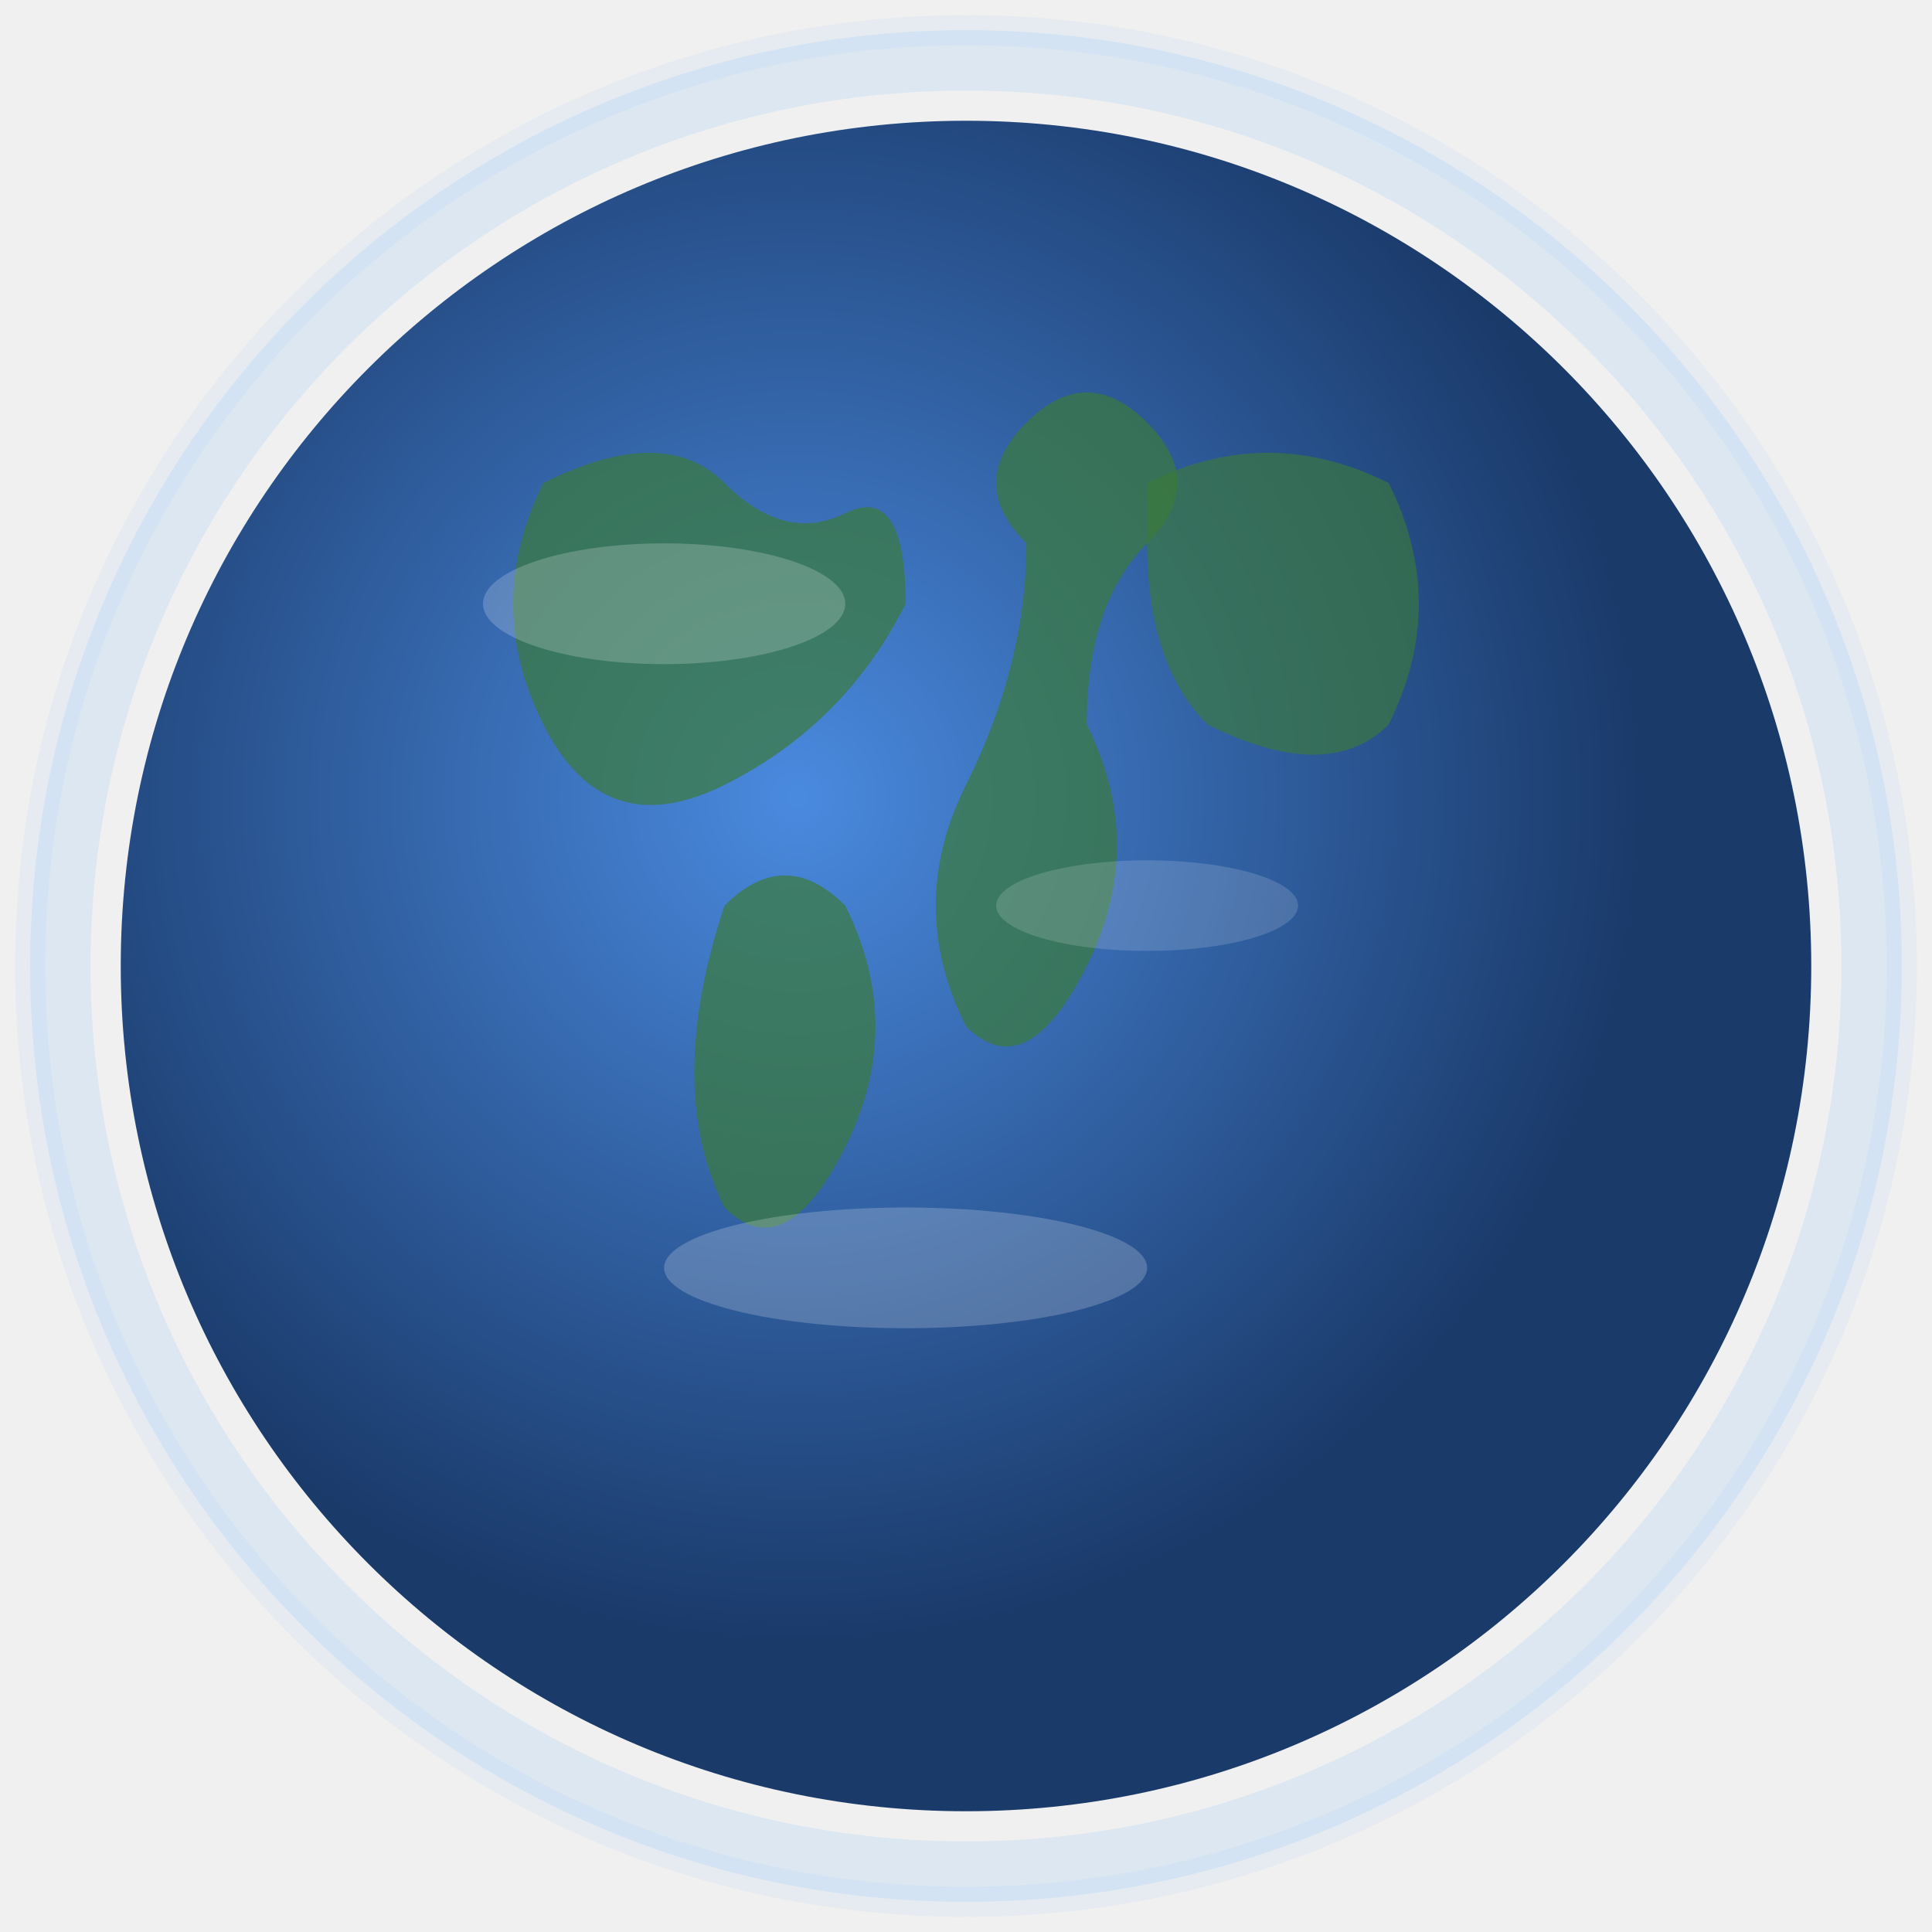
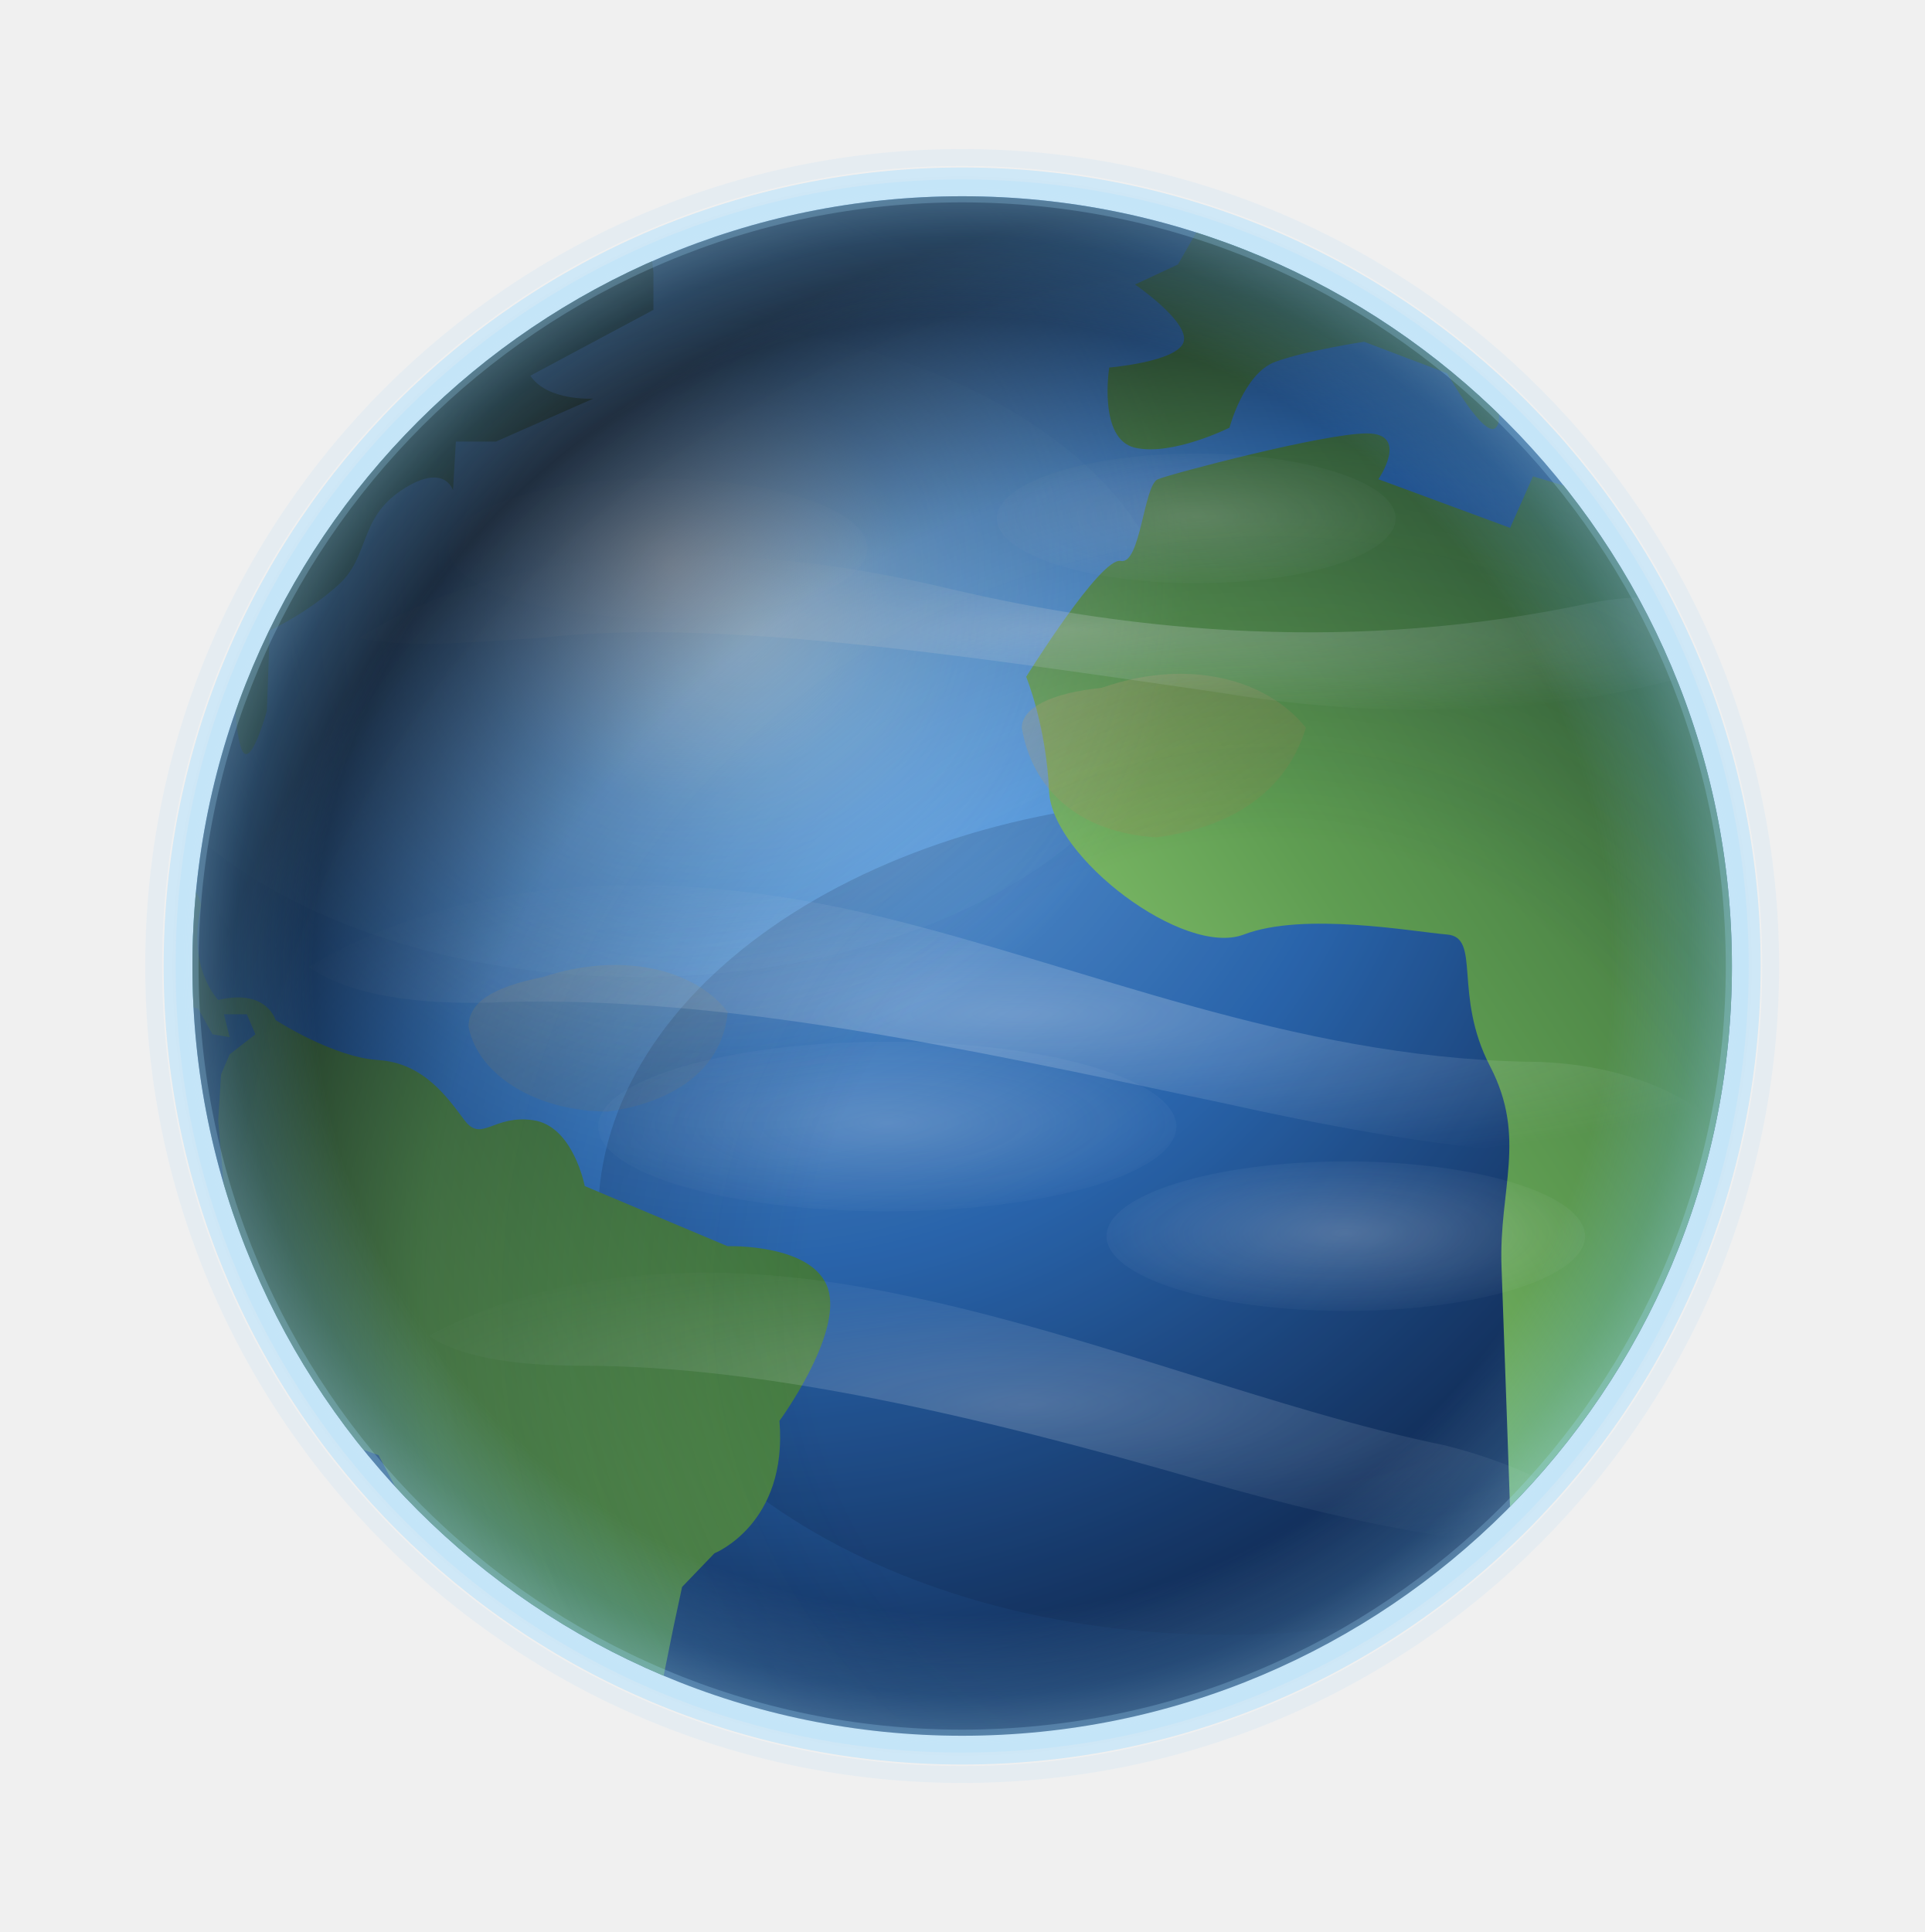
- <svg xmlns="http://www.w3.org/2000/svg" viewBox="0 0 64 64" width="64" height="64">
+ <svg xmlns="http://www.w3.org/2000/svg" viewBox="0 0 386.07 387.6" width="386.07" height="387.6">
  <defs>
-     <radialGradient id="earthGrad" cx="40%" cy="40%">
-       <stop offset="0%" stop-color="#4a8adf" />
-       <stop offset="100%" stop-color="#1a3a6a" />
+     <radialGradient id="earth-ocean" cx="36%" cy="28%" r="76%">
+       <stop offset="0%" stop-color="#9bd4ff" />
+       <stop offset="18%" stop-color="#68acef" />
+       <stop offset="55%" stop-color="#2f73c2" />
+       <stop offset="100%" stop-color="#0d244a" />
    </radialGradient>
-     <radialGradient id="atmoGrad" cx="50%" cy="50%">
-       <stop offset="85%" stop-color="transparent" />
-       <stop offset="100%" stop-color="#6ab4ff" stop-opacity="0.2" />
+     <radialGradient id="earth-specular" cx="31%" cy="24%" r="34%">
+       <stop offset="0%" stop-color="#ffffff" stop-opacity="0.62" />
+       <stop offset="44%" stop-color="#d6eeff" stop-opacity="0.18" />
+       <stop offset="100%" stop-color="#d6eeff" stop-opacity="0" />
    </radialGradient>
+     <radialGradient id="earth-shadow" cx="70%" cy="72%" r="72%">
+       <stop offset="42%" stop-color="#07152f" stop-opacity="0" />
+       <stop offset="76%" stop-color="#061224" stop-opacity="0.3" />
+       <stop offset="100%" stop-color="#01050d" stop-opacity="0.78" />
+     </radialGradient>
+     <linearGradient id="earth-land" x1="20%" y1="16%" x2="82%" y2="86%">
+       <stop offset="0%" stop-color="#86c36d" />
+       <stop offset="32%" stop-color="#5f9d52" />
+       <stop offset="72%" stop-color="#3f733e" />
+       <stop offset="100%" stop-color="#294d2c" />
+     </linearGradient>
+     <linearGradient id="earth-desert" x1="0%" y1="0%" x2="100%" y2="100%">
+       <stop offset="0%" stop-color="#cab57d" stop-opacity="0.88" />
+       <stop offset="100%" stop-color="#8e7342" stop-opacity="0.34" />
+     </linearGradient>
+     <radialGradient id="earth-cloud" cx="50%" cy="48%" r="60%">
+       <stop offset="0%" stop-color="#ffffff" stop-opacity="0.94" />
+       <stop offset="52%" stop-color="#eef7ff" stop-opacity="0.46" />
+       <stop offset="100%" stop-color="#eef7ff" stop-opacity="0" />
+     </radialGradient>
+     <radialGradient id="earth-atmo" cx="50%" cy="50%" r="50%">
+       <stop offset="82%" stop-color="#8bd0ff" stop-opacity="0" />
+       <stop offset="92%" stop-color="#7cc8ff" stop-opacity="0.2" />
+       <stop offset="100%" stop-color="#a4ddff" stop-opacity="0.44" />
+     </radialGradient>
+     <clipPath id="earth-disc">
+       <circle cx="193.035" cy="193.8" r="154.43" />
+     </clipPath>
  </defs>
-   <circle cx="32" cy="32" r="28" fill="url(#earthGrad)" />
-   <path d="M18,16 Q22,14 24,16 Q26,18 28,17 Q30,16 30,20 Q28,24 24,26 Q20,28 18,24 Q16,20 18,16Z" fill="#3a7a3a" opacity="0.7" />
-   <path d="M24,30 Q26,28 28,30 Q30,34 28,38 Q26,42 24,40 Q22,36 24,30Z" fill="#3a7a3a" opacity="0.7" />
-   <path d="M34,14 Q36,12 38,14 Q40,16 38,18 Q36,20 36,24 Q38,28 36,32 Q34,36 32,34 Q30,30 32,26 Q34,22 34,18 Q32,16 34,14Z" fill="#3a7a3a" opacity="0.7" />
-   <path d="M38,16 Q42,14 46,16 Q48,20 46,24 Q44,26 40,24 Q38,22 38,18Z" fill="#3a7a3a" opacity="0.65" />
-   <ellipse cx="22" cy="20" rx="6" ry="2" fill="white" opacity="0.2">
-     <animate attributeName="cx" values="22;26;22" dur="20s" repeatCount="indefinite" />
-   </ellipse>
-   <ellipse cx="38" cy="30" rx="5" ry="1.5" fill="white" opacity="0.15">
-     <animate attributeName="cx" values="38;34;38" dur="25s" repeatCount="indefinite" />
-   </ellipse>
-   <ellipse cx="30" cy="42" rx="8" ry="2" fill="white" opacity="0.2">
-     <animate attributeName="cx" values="30;36;30" dur="30s" repeatCount="indefinite" />
-   </ellipse>
-   <circle cx="32" cy="32" r="30" fill="none" stroke="#6ab4ff" stroke-width="2" opacity="0.15" />
-   <circle cx="32" cy="32" r="31" fill="none" stroke="#6ab4ff" stroke-width="1" opacity="0.08" />
+   <circle cx="193.035" cy="193.8" r="154.43" fill="url(#earth-ocean)" />
+   <g clip-path="url(#earth-disc)">
+     <ellipse cx="128" cy="130" rx="108" ry="66" fill="#7dc4f6" opacity="0.1" />
+     <ellipse cx="246" cy="244" rx="126" ry="84" fill="#0a1d3f" opacity="0.18" />
+     <g transform="translate(-452.68 -541.42)">
+       <g transform="matrix(1.25 0 0 -1.25 145.71 1110.2)">
+         <g transform="translate(487.95 212.66)">
+           <path d="m0 0s-0.919 26.656-1.379 39.064c-0.46 12.409 4.136 20.682-1.839 32.171-5.974 11.49-1.379 20.682-6.893 21.141-5.515 0.459-22.979 3.677-32.63 0-9.652-3.677-30.793 12.409-31.252 22.979s-3.676 18.383-3.676 18.383 11.949 19.262 15.166 18.593 3.677 12.199 5.975 13.118c2.298 0.92 26.655 7.354 33.549 7.354 6.893 0 1.838-7.354 1.838-7.354l21.141-7.81 3.677 8.273 18.383-5.515s-0.459 11.03-4.596 12.409c-4.137 1.378-21.601 9.651-21.601 9.651s3.678-6.894 1.839-8.732c-1.839-1.839-7.813 8.732-7.813 8.732l-13.327 5.055s-9.192-1.379-14.248-3.217c-5.055-1.838-7.353-10.57-7.353-10.57s-9.191-4.596-15.166-3.217c-5.975 1.378-4.137 12.868-4.137 12.868s11.03 0.919 11.949 4.136-7.812 9.192-7.812 9.192l6.893 3.217 6.434 11.232 10.111-1.122 3.217 11.95-0.807 11.806s67.293-31.638 88.51-83.995l-10.953 6.928 4.596-10.111 1.838 1.379 5.515-10.11v-8.273l-2.757-12.71s-17.515 29.546-25.737 37.068c0 0 11.957-27.574 26.197-41.822l4.595 4.754v-15.324-6.894l-4.136-9.652-5.055-15.166-0.92-11.949v-14.247l-6.894-6.893-6.893-5.056v-5.975l-6.894-9.203-9.651-10.11-9.651-6.435h-7.353z" fill="url(#earth-land)" />
+         </g>
+         <g transform="translate(355.05 160.34)">
+           <path d="m0 0-9.191 11.949 1.379 6.435h5.974l-1.274 6.589 1.734 8.577 1.378 6.433 5.199 5.407s11.807 4.705 10.428 21.25c0 0 10.109 13.788 7.812 21.14-2.298 7.353-16.145 6.894-16.145 6.894l-22.919 9.651s-1.838 9.652-8.272 10.571c-6.435 0.918-8.273-3.677-11.031 0-2.758 3.676-6.576 9.194-13.858 9.652s-16.474 6.432-16.474 6.432-1.379 5.055-9.191 3.217c0 0-5.056 5.056-2.758 15.167 0 0-0.459 5.515-7.354 3.217 0 0-5.514 5.975-7.353 5.975-1.838 0-4.596 17.464 3.678 25.277 0 0 7.812 9.191 16.545 3.676 0 0-0.461-8.732 0.918-12.868s4.136 5.975 4.136 5.975l0.46 12.868s5.975 2.758 11.031 7.353c5.054 4.596 3.216 10.571 10.11 15.166 6.893 4.596 8.272 0 8.272 0l0.459 7.813h6.435l15.626 6.894s-7.354-0.46-10.111 3.677l19.761 10.57v5.974l-1.355 12.409-4.619-5.515-0.918 5.515-8.733 1.121h-3.216l-7.354-3.419-0.46-4.596-8.272-3.676-4.137 4.136 3.218 4.136 3.216 3.419 8.566 11.597s-56.809-31.864-73.36-88.241c0 0-0.925-17.772-1.384-24.206-0.46-6.434 5.054-12.408 5.054-12.408h5.056l1.838-4.596 4.136-1.379 2.299-1.379 1.378-3.583 1.838-6.528 4.137-0.92 2.297-4.135 2.758-0.46-0.919 3.676h3.677l1.378-3.216-4.136-3.217-1.379-3.218-0.459-7.352 0.459-5.516 0.46-5.055-4.136-2.298 0.918-5.055 0.461-3.217v-5.056l-2.299-0.919 16.545-22.519 5.056-1.839 3.216-0.459 5.056-1.839 4.137-7.812s13.327-29.415 15.166-33.55c1.838-4.133 21.141-21.138 29.412-19.759" fill="url(#earth-land)" />
+         </g>
+       </g>
+     </g>
+     <path d="M221 138          C238 132, 254 136, 262 146          C258 159, 247 166, 232 168          C216 167, 207 158, 205 146          C205 142, 211 139, 221 138Z" fill="url(#earth-desert)" opacity="0.42" />
+     <path d="M109 196          C124 191, 139 194, 146 203          C145 214, 136 221, 122 223          C108 223, 96 216, 94 206          C94 201, 99 198, 109 196Z" fill="url(#earth-desert)" opacity="0.28" />
+     <g opacity="0.92">
+       <path d="M72 128            C104 108, 148 108, 190 118            C228 127, 272 131, 319 121            C334 118, 346 121, 354 130            C327 142, 287 146, 245 139            C190 131, 143 124, 108 128            C93 129, 81 130, 72 128Z" fill="url(#earth-cloud)" opacity="0.34" />
+       <path d="M62 194            C92 176, 132 173, 177 184            C218 194, 259 212, 306 213            C324 213, 339 219, 347 228            C322 235, 289 231, 244 221            C192 210, 146 200, 102 201            C82 202, 69 199, 62 194Z" fill="url(#earth-cloud)" opacity="0.3" />
+       <path d="M86 268            C112 254, 145 252, 182 260            C220 268, 256 283, 290 290            C306 294, 319 301, 326 310            C304 312, 276 307, 241 297            C196 284, 153 274, 117 274            C102 274, 92 272, 86 268Z" fill="url(#earth-cloud)" opacity="0.24" />
+       <ellipse cx="132" cy="110" rx="42" ry="14" fill="url(#earth-cloud)" opacity="0.3" />
+       <ellipse cx="240" cy="104" rx="40" ry="13" fill="url(#earth-cloud)" opacity="0.26" />
+       <ellipse cx="178" cy="226" rx="58" ry="17" fill="url(#earth-cloud)" opacity="0.22" />
+       <ellipse cx="270" cy="248" rx="48" ry="15" fill="url(#earth-cloud)" opacity="0.26" />
+     </g>
+     <circle cx="193.035" cy="193.8" r="154.43" fill="url(#earth-specular)" />
+     <circle cx="193.035" cy="193.8" r="154.43" fill="url(#earth-shadow)" />
+   </g>
+   <circle cx="193.035" cy="193.8" r="160.2" fill="url(#earth-atmo)" />
+   <circle cx="193.035" cy="193.8" r="155.5" fill="none" stroke="#a6dfff" stroke-width="4.6" stroke-opacity="0.24" />
+   <circle cx="193.035" cy="193.8" r="162.2" fill="none" stroke="#87d1ff" stroke-width="3.4" stroke-opacity="0.1" />
</svg>
